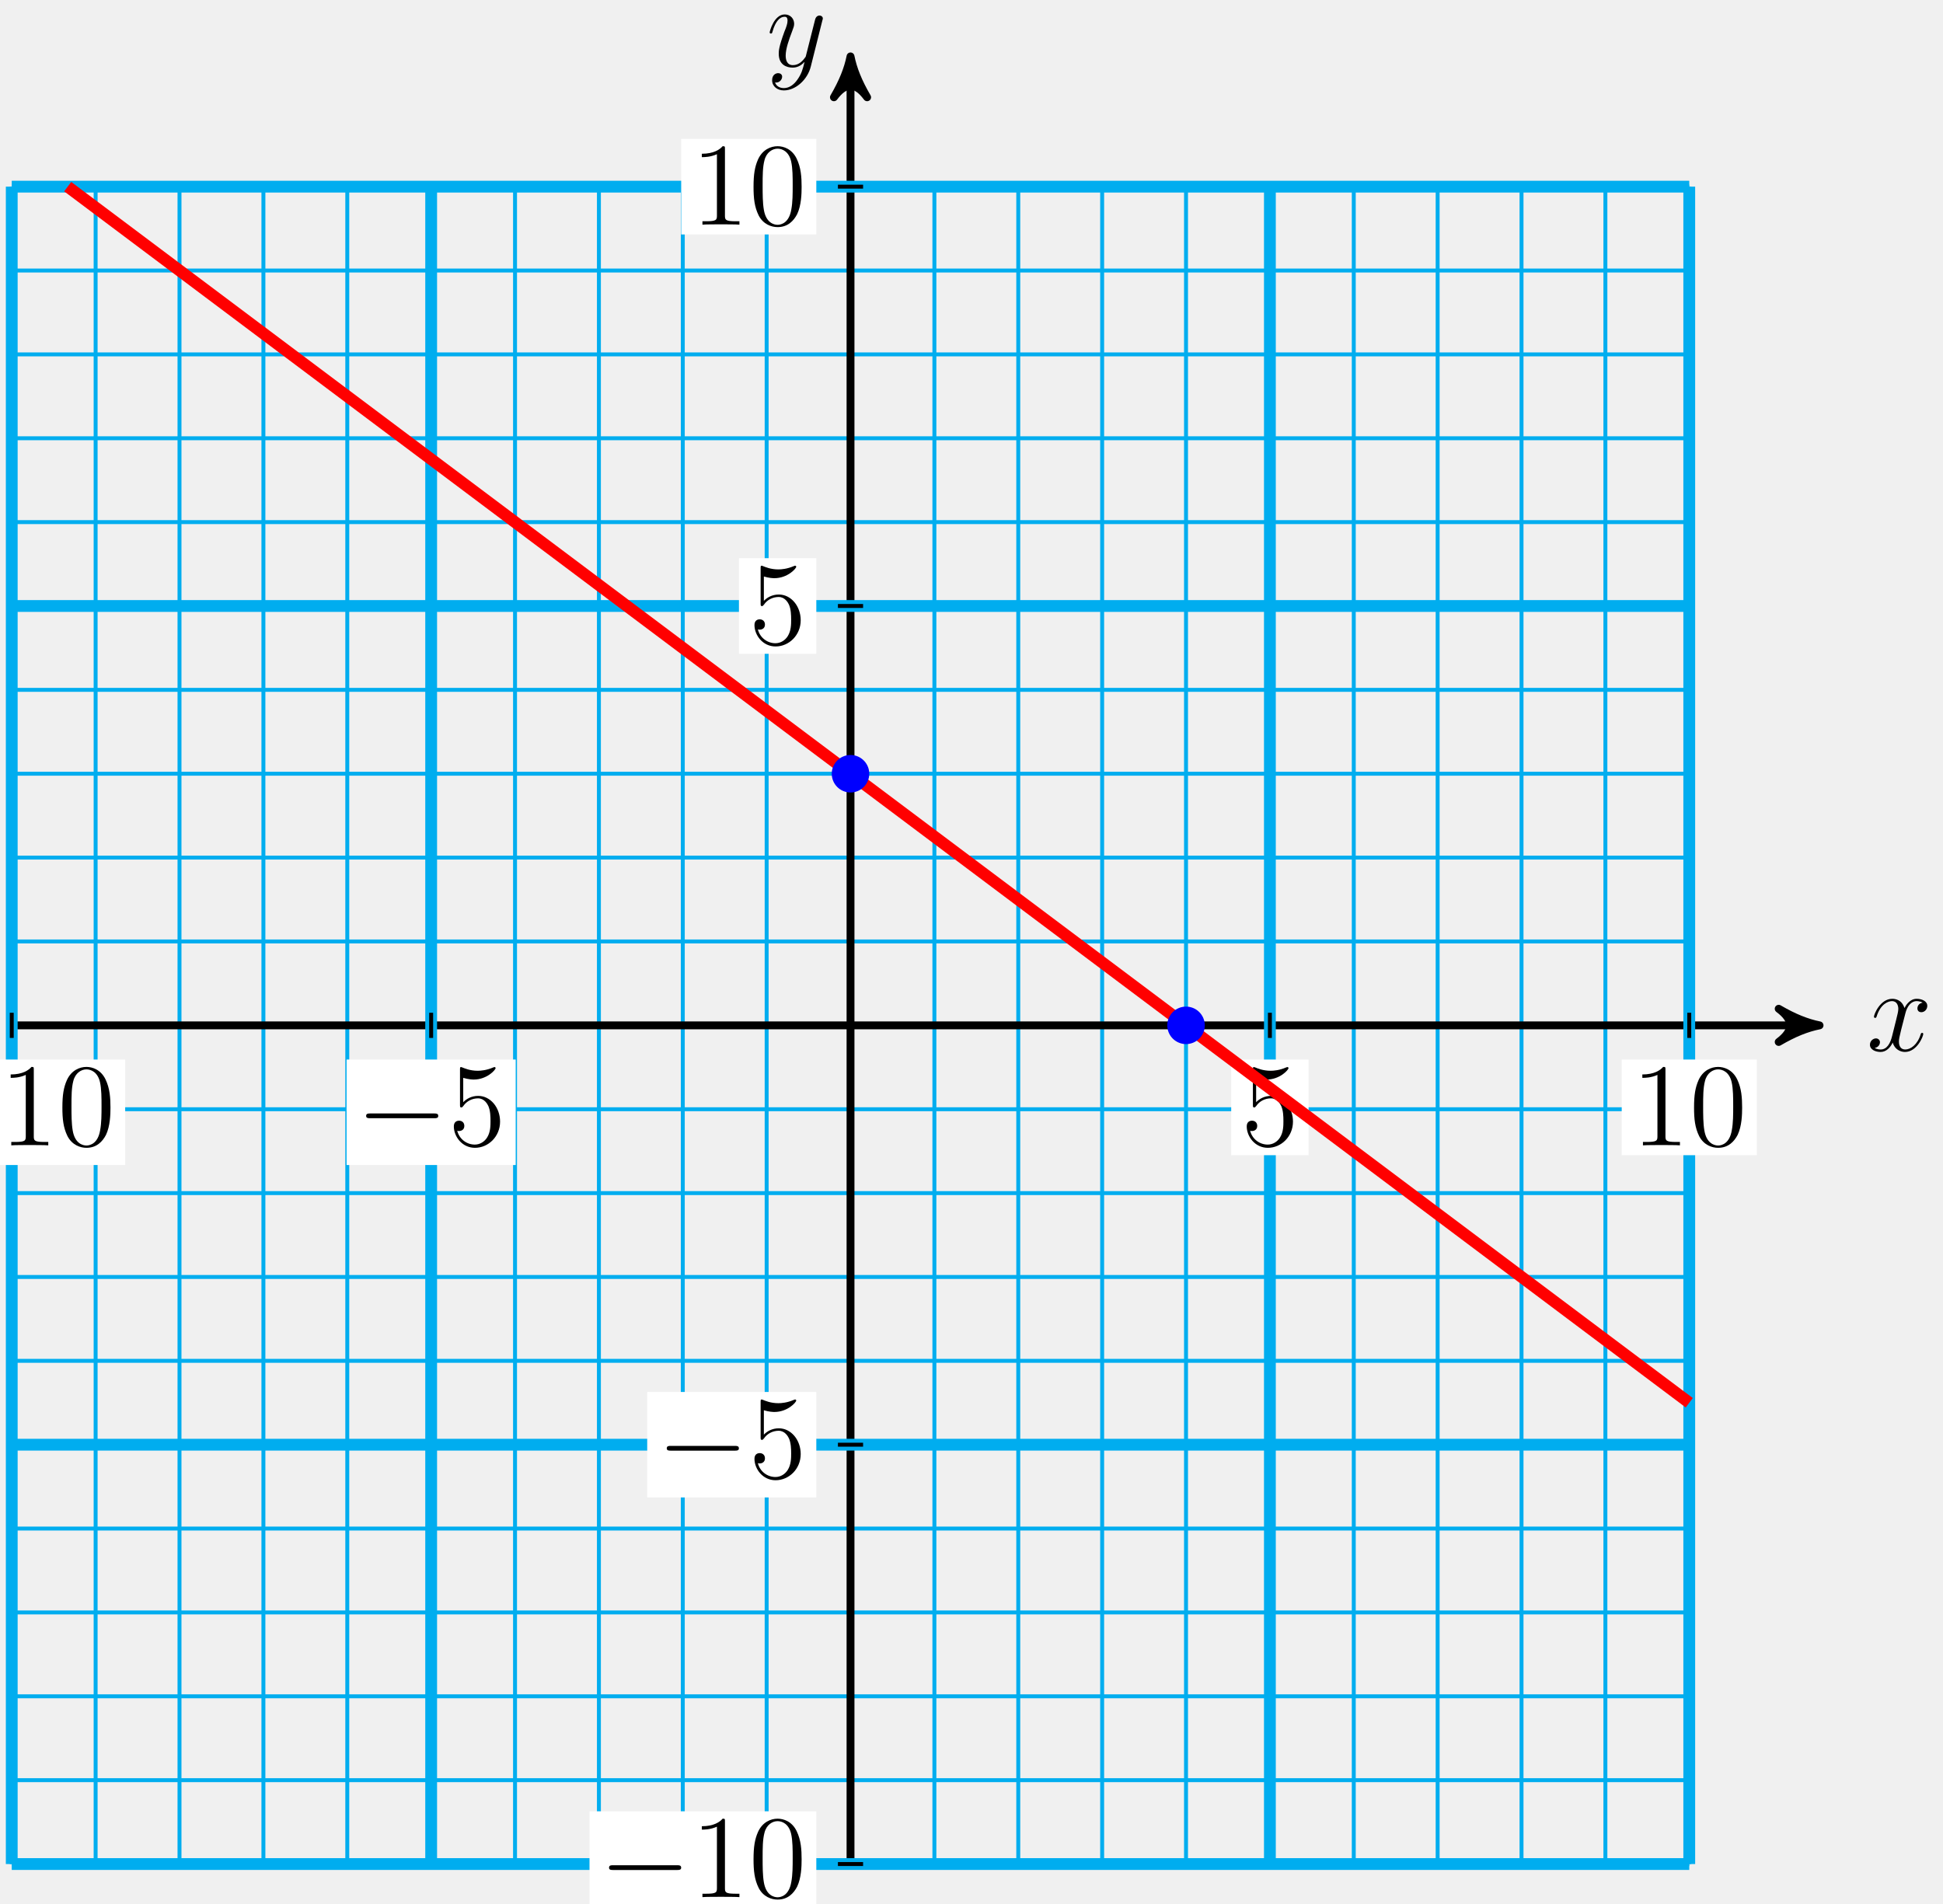
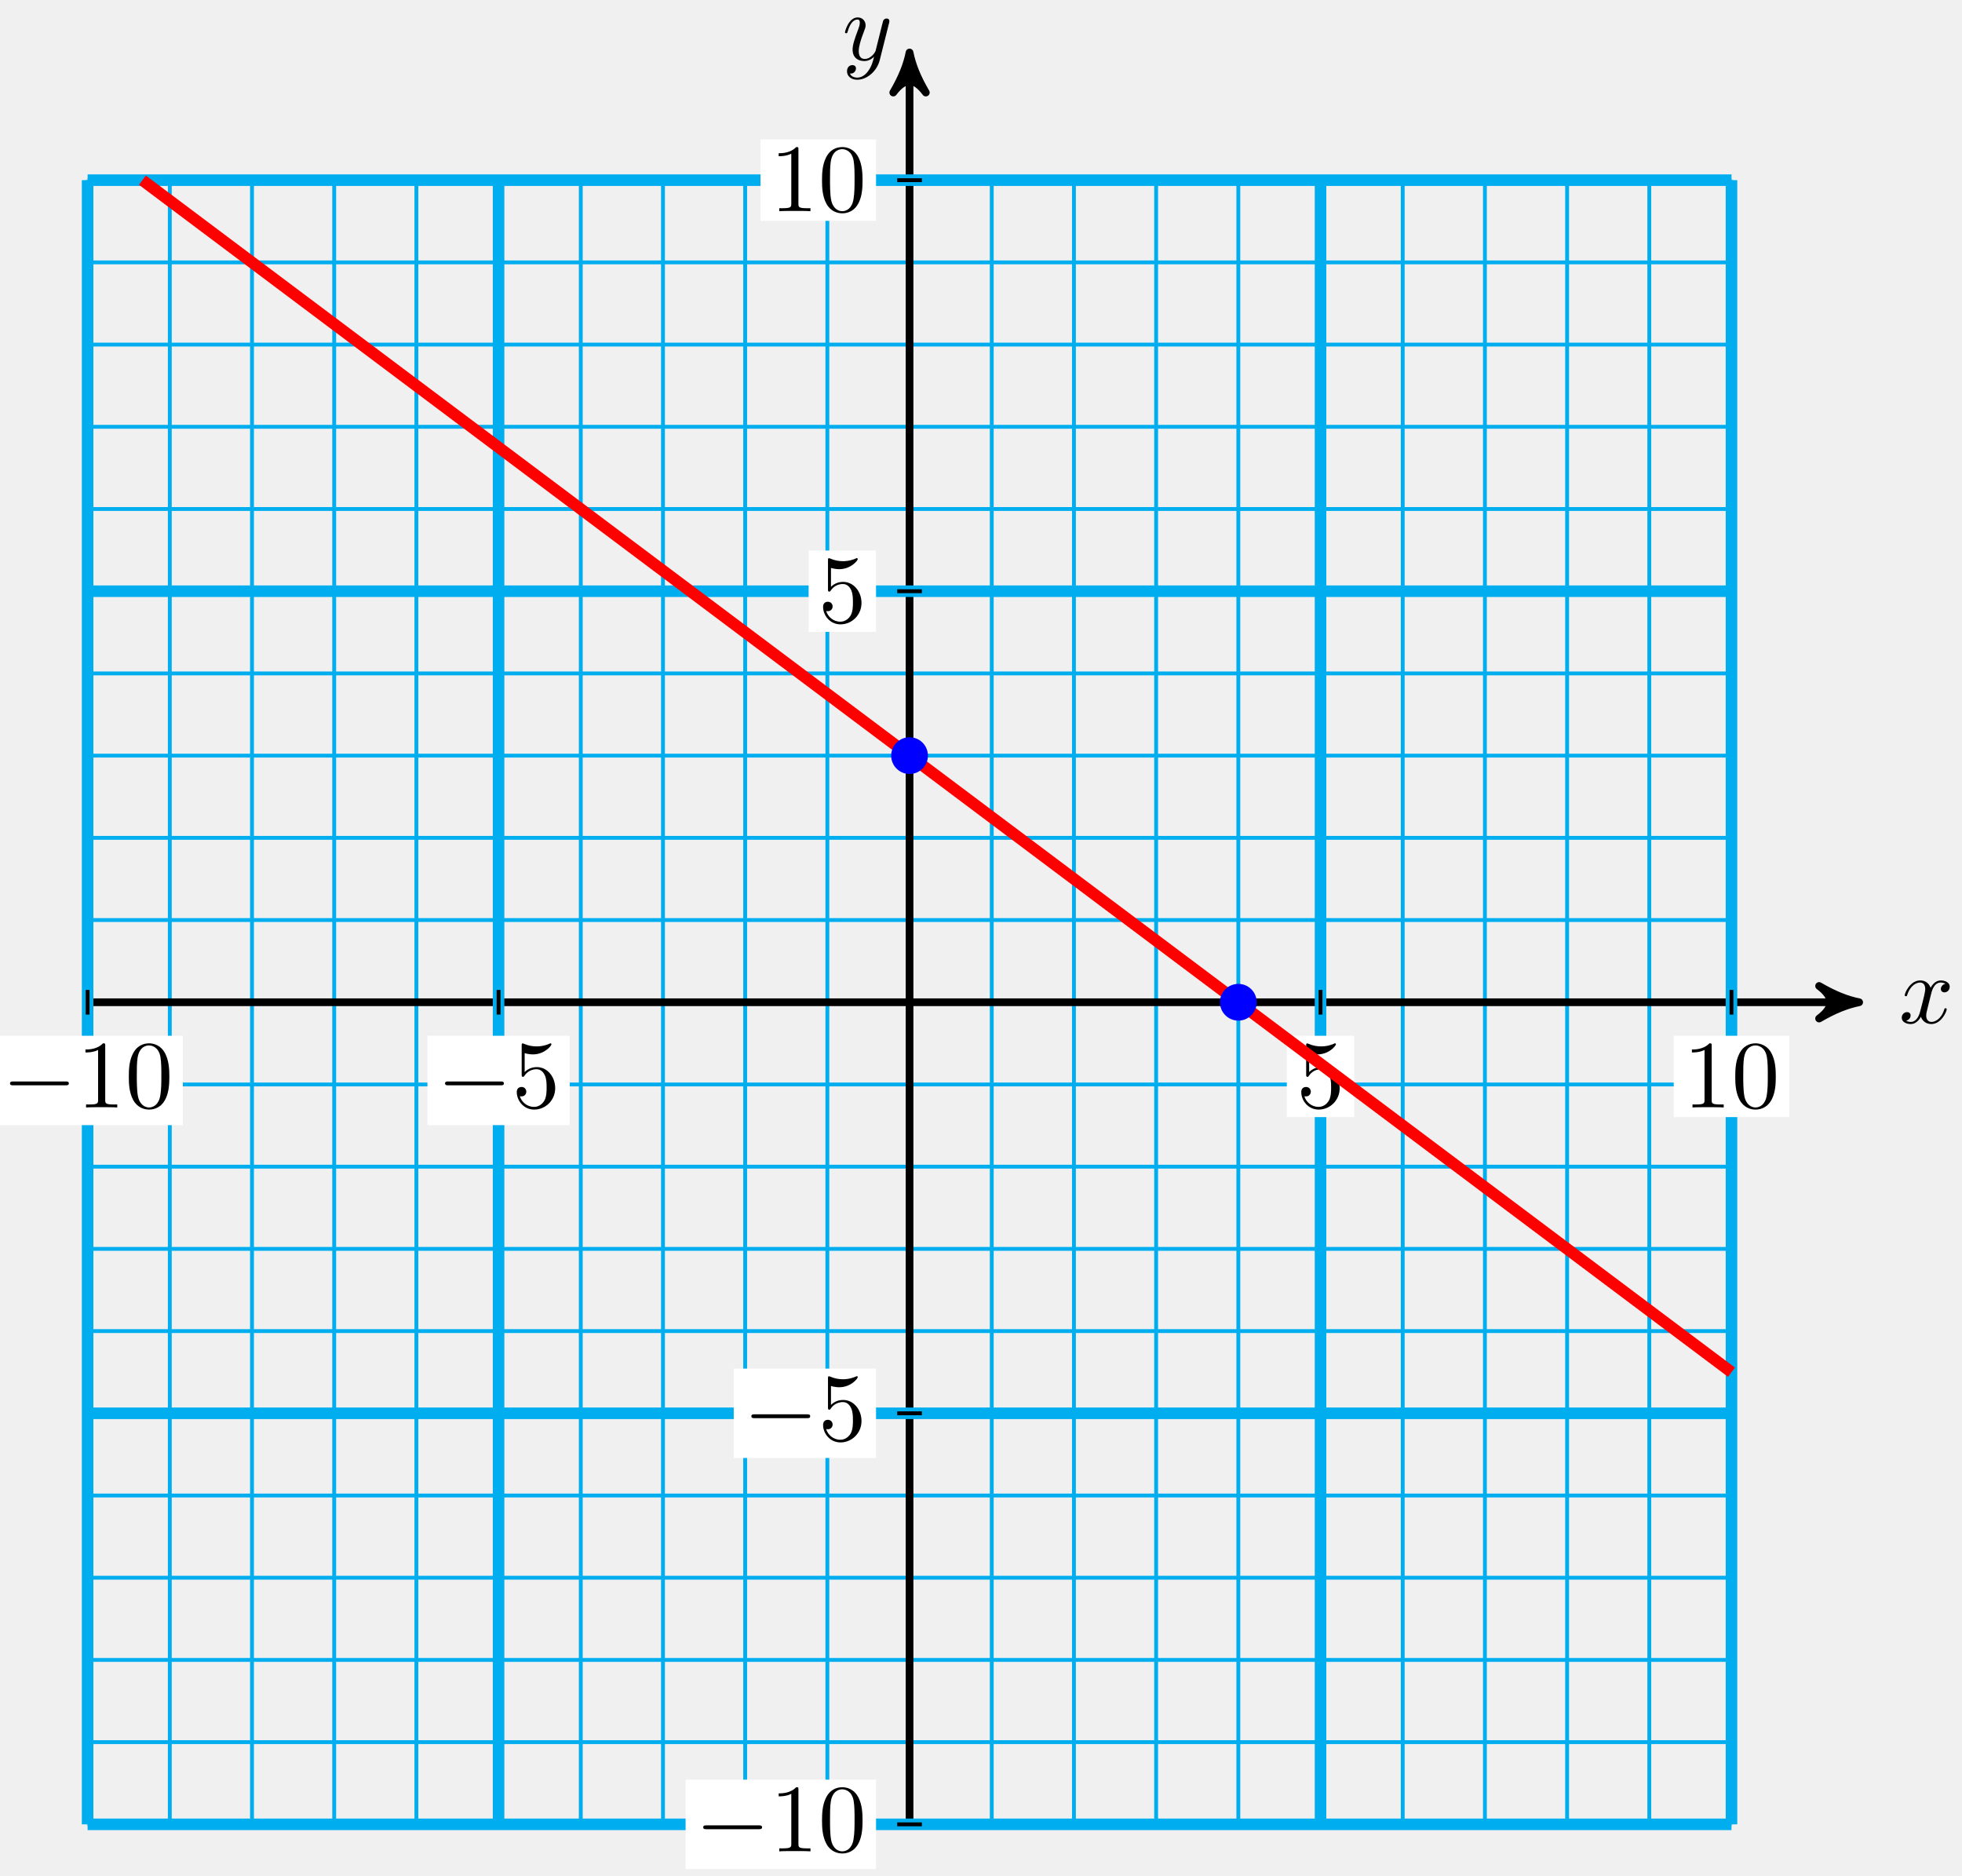
- <svg xmlns="http://www.w3.org/2000/svg" xmlns:xlink="http://www.w3.org/1999/xlink" width="197pt" height="193pt" viewBox="0 0 197 193" version="1.1">
+ <svg xmlns="http://www.w3.org/2000/svg" xmlns:xlink="http://www.w3.org/1999/xlink" version="1.1" width="203" height="194" viewBox="0 0 203 194">
  <defs>
-     <g>
-       <symbol overflow="visible" id="glyph0-0">
-         <path style="stroke:none;" d="" />
-       </symbol>
-       <symbol overflow="visible" id="glyph0-1">
-         <path style="stroke:none;" d="M 5.672 -4.875 C 5.281 -4.812 5.141 -4.516 5.141 -4.297 C 5.141 -4 5.359 -3.906 5.531 -3.906 C 5.891 -3.906 6.141 -4.219 6.141 -4.547 C 6.141 -5.047 5.562 -5.266 5.062 -5.266 C 4.344 -5.266 3.938 -4.547 3.828 -4.328 C 3.547 -5.219 2.812 -5.266 2.594 -5.266 C 1.375 -5.266 0.734 -3.703 0.734 -3.438 C 0.734 -3.391 0.781 -3.328 0.859 -3.328 C 0.953 -3.328 0.984 -3.406 1 -3.453 C 1.406 -4.781 2.219 -5.031 2.562 -5.031 C 3.094 -5.031 3.203 -4.531 3.203 -4.25 C 3.203 -3.984 3.125 -3.703 2.984 -3.125 L 2.578 -1.5 C 2.406 -0.781 2.062 -0.125 1.422 -0.125 C 1.359 -0.125 1.062 -0.125 0.812 -0.281 C 1.25 -0.359 1.344 -0.719 1.344 -0.859 C 1.344 -1.094 1.156 -1.25 0.938 -1.25 C 0.641 -1.25 0.328 -0.984 0.328 -0.609 C 0.328 -0.109 0.891 0.125 1.406 0.125 C 1.984 0.125 2.391 -0.328 2.641 -0.828 C 2.828 -0.125 3.438 0.125 3.875 0.125 C 5.094 0.125 5.734 -1.453 5.734 -1.703 C 5.734 -1.766 5.688 -1.812 5.625 -1.812 C 5.516 -1.812 5.5 -1.75 5.469 -1.656 C 5.141 -0.609 4.453 -0.125 3.906 -0.125 C 3.484 -0.125 3.266 -0.438 3.266 -0.922 C 3.266 -1.188 3.312 -1.375 3.5 -2.156 L 3.922 -3.797 C 4.094 -4.5 4.5 -5.031 5.062 -5.031 C 5.078 -5.031 5.422 -5.031 5.672 -4.875 Z M 5.672 -4.875 " />
-       </symbol>
-       <symbol overflow="visible" id="glyph0-2">
-         <path style="stroke:none;" d="M 3.141 1.344 C 2.828 1.797 2.359 2.203 1.766 2.203 C 1.625 2.203 1.047 2.172 0.875 1.625 C 0.906 1.641 0.969 1.641 0.984 1.641 C 1.344 1.641 1.594 1.328 1.594 1.047 C 1.594 0.781 1.359 0.688 1.188 0.688 C 0.984 0.688 0.578 0.828 0.578 1.406 C 0.578 2.016 1.094 2.438 1.766 2.438 C 2.969 2.438 4.172 1.344 4.5 0.016 L 5.672 -4.656 C 5.688 -4.703 5.719 -4.781 5.719 -4.859 C 5.719 -5.031 5.562 -5.156 5.391 -5.156 C 5.281 -5.156 5.031 -5.109 4.938 -4.75 L 4.047 -1.234 C 4 -1.016 4 -0.984 3.891 -0.859 C 3.656 -0.531 3.266 -0.125 2.688 -0.125 C 2.016 -0.125 1.953 -0.781 1.953 -1.094 C 1.953 -1.781 2.281 -2.703 2.609 -3.562 C 2.734 -3.906 2.812 -4.078 2.812 -4.312 C 2.812 -4.812 2.453 -5.266 1.859 -5.266 C 0.766 -5.266 0.328 -3.531 0.328 -3.438 C 0.328 -3.391 0.375 -3.328 0.453 -3.328 C 0.562 -3.328 0.578 -3.375 0.625 -3.547 C 0.906 -4.547 1.359 -5.031 1.828 -5.031 C 1.938 -5.031 2.141 -5.031 2.141 -4.641 C 2.141 -4.328 2.016 -3.984 1.828 -3.531 C 1.25 -1.953 1.25 -1.562 1.25 -1.281 C 1.25 -0.141 2.062 0.125 2.656 0.125 C 3 0.125 3.438 0.016 3.844 -0.438 L 3.859 -0.422 C 3.688 0.281 3.562 0.75 3.141 1.344 Z M 3.141 1.344 " />
-       </symbol>
-       <symbol overflow="visible" id="glyph1-0">
-         <path style="stroke:none;" d="" />
-       </symbol>
-       <symbol overflow="visible" id="glyph1-1">
-         <path style="stroke:none;" d="M 7.875 -2.75 C 8.078 -2.75 8.297 -2.75 8.297 -2.984 C 8.297 -3.234 8.078 -3.234 7.875 -3.234 L 1.406 -3.234 C 1.203 -3.234 0.984 -3.234 0.984 -2.984 C 0.984 -2.75 1.203 -2.75 1.406 -2.75 Z M 7.875 -2.75 " />
-       </symbol>
-       <symbol overflow="visible" id="glyph2-0">
-         <path style="stroke:none;" d="" />
-       </symbol>
-       <symbol overflow="visible" id="glyph2-1">
-         <path style="stroke:none;" d="M 1.531 -6.844 C 2.047 -6.688 2.469 -6.672 2.594 -6.672 C 3.938 -6.672 4.812 -7.656 4.812 -7.828 C 4.812 -7.875 4.781 -7.938 4.703 -7.938 C 4.688 -7.938 4.656 -7.938 4.547 -7.891 C 3.891 -7.609 3.312 -7.562 3 -7.562 C 2.219 -7.562 1.656 -7.812 1.422 -7.906 C 1.344 -7.938 1.312 -7.938 1.297 -7.938 C 1.203 -7.938 1.203 -7.859 1.203 -7.672 L 1.203 -4.125 C 1.203 -3.906 1.203 -3.844 1.344 -3.844 C 1.406 -3.844 1.422 -3.844 1.547 -4 C 1.875 -4.484 2.438 -4.766 3.031 -4.766 C 3.672 -4.766 3.984 -4.188 4.078 -3.984 C 4.281 -3.516 4.297 -2.922 4.297 -2.469 C 4.297 -2.016 4.297 -1.344 3.953 -0.797 C 3.688 -0.375 3.234 -0.078 2.703 -0.078 C 1.906 -0.078 1.141 -0.609 0.922 -1.484 C 0.984 -1.453 1.047 -1.453 1.109 -1.453 C 1.312 -1.453 1.641 -1.562 1.641 -1.969 C 1.641 -2.312 1.406 -2.5 1.109 -2.5 C 0.891 -2.5 0.578 -2.391 0.578 -1.922 C 0.578 -0.906 1.406 0.25 2.719 0.25 C 4.078 0.25 5.266 -0.891 5.266 -2.406 C 5.266 -3.828 4.297 -5.016 3.047 -5.016 C 2.359 -5.016 1.844 -4.703 1.531 -4.375 Z M 1.531 -6.844 " />
-       </symbol>
-       <symbol overflow="visible" id="glyph2-2">
-         <path style="stroke:none;" d="M 3.438 -7.656 C 3.438 -7.938 3.438 -7.953 3.203 -7.953 C 2.922 -7.625 2.312 -7.188 1.094 -7.188 L 1.094 -6.844 C 1.359 -6.844 1.953 -6.844 2.625 -7.141 L 2.625 -0.922 C 2.625 -0.484 2.578 -0.344 1.531 -0.344 L 1.156 -0.344 L 1.156 0 C 1.484 -0.031 2.641 -0.031 3.031 -0.031 C 3.438 -0.031 4.578 -0.031 4.906 0 L 4.906 -0.344 L 4.531 -0.344 C 3.484 -0.344 3.438 -0.484 3.438 -0.922 Z M 3.438 -7.656 " />
-       </symbol>
-       <symbol overflow="visible" id="glyph2-3">
-         <path style="stroke:none;" d="M 5.359 -3.828 C 5.359 -4.812 5.297 -5.781 4.859 -6.688 C 4.375 -7.688 3.516 -7.953 2.922 -7.953 C 2.234 -7.953 1.391 -7.609 0.938 -6.609 C 0.609 -5.859 0.484 -5.109 0.484 -3.828 C 0.484 -2.672 0.578 -1.797 1 -0.938 C 1.469 -0.031 2.297 0.25 2.922 0.25 C 3.953 0.25 4.547 -0.375 4.906 -1.062 C 5.328 -1.953 5.359 -3.125 5.359 -3.828 Z M 2.922 0.016 C 2.531 0.016 1.75 -0.203 1.531 -1.5 C 1.406 -2.219 1.406 -3.125 1.406 -3.969 C 1.406 -4.953 1.406 -5.828 1.594 -6.531 C 1.797 -7.344 2.406 -7.703 2.922 -7.703 C 3.375 -7.703 4.062 -7.438 4.297 -6.406 C 4.453 -5.719 4.453 -4.781 4.453 -3.969 C 4.453 -3.172 4.453 -2.266 4.312 -1.531 C 4.094 -0.219 3.328 0.016 2.922 0.016 Z M 2.922 0.016 " />
-       </symbol>
-     </g>
+     <path id="font_1_1" d="M.334 .302C.34 .328 .363 .42 .433 .42 .438 .42 .462 .42 .483 .407 .455 .402 .435 .377 .435 .353 .435 .337 .446 .318 .473 .318 .495 .318 .527 .336 .527 .376 .527 .428 .468 .442 .434 .442 .376 .442 .341 .389 .329 .366 .304 .432 .25 .442 .221 .442 .117 .442 .06 .313 .06 .288 .06 .278 .07 .278 .072 .278 .08 .278 .083 .28 .085 .289 .119 .395 .185 .42 .219 .42 .238 .42 .273 .411 .273 .353 .273 .322 .256 .255 .219 .115 .203 .053 .168 .011 .124 .011 .118 .011 .095 .011 .074 .024 .099 .029 .121 .05 .121 .078 .121 .105 .099 .113 .084 .113 .054 .113 .029 .087 .029 .055 .029 .009 .079-.011 .123-.011 .189-.011 .225 .059 .228 .065 .24 .028 .276-.011 .336-.011 .439-.011 .496 .118 .496 .143 .496 .153 .487 .153 .484 .153 .475 .153 .473 .149 .471 .142 .438 .035 .37 .011 .338 .011 .299 .011 .283 .043 .283 .077 .283 .099 .289 .121 .3 .165L.334 .302Z" />
+     <path id="font_1_2" d="M.486 .381C.49 .395 .49 .397 .49 .404 .49 .422 .476 .431 .461 .431 .451 .431 .435 .425 .426 .41 .424 .405 .416 .374 .412 .356 .405 .33 .398 .303 .392 .276L.347 .096C.343 .081 .3 .011 .234 .011 .183 .011 .172 .055 .172 .092 .172 .138 .189 .2 .223 .288 .239 .329 .243 .34 .243 .36 .243 .405 .211 .442 .161 .442 .066 .442 .029 .297 .029 .288 .029 .278 .039 .278 .041 .278 .051 .278 .052 .28 .057 .296 .084 .39 .124 .42 .158 .42 .166 .42 .183 .42 .183 .388 .183 .363 .173 .337 .166 .318 .126 .212 .108 .155 .108 .108 .108 .019 .171-.011 .23-.011 .269-.011 .303 .006 .331 .034 .318-.018 .306-.067 .266-.12 .24-.154 .202-.183 .156-.183 .142-.183 .097-.18 .08-.141 .096-.141 .109-.141 .123-.129 .133-.12 .143-.107 .143-.088 .143-.057 .116-.053 .106-.053 .083-.053 .05-.069 .05-.118 .05-.168 .094-.205 .156-.205 .259-.205 .362-.114 .39-.001L.486 .381Z" />
+     <path id="font_2_1" d="M.659 .23C.676 .23 .694 .23 .694 .25 .694 .27 .676 .27 .659 .27H.118C.101 .27 .083 .27 .083 .25 .083 .23 .101 .23 .118 .23H.659Z" />
+     <path id="font_3_3" d="M.449 .2C.449 .319 .367 .419 .259 .419 .211 .419 .168 .403 .132 .368V.564C.152 .558 .185 .551 .217 .551 .34 .551 .41 .642 .41 .655 .41 .661 .407 .666 .4 .666 .399 .666 .397 .666 .392 .663 .372 .654 .323 .634 .256 .634 .216 .634 .17 .641 .123 .662 .115 .665 .113 .665 .111 .665 .101 .665 .101 .657 .101 .641V.344C.101 .326 .101 .318 .115 .318 .122 .318 .124 .321 .128 .327 .139 .343 .176 .397 .257 .397 .309 .397 .334 .351 .342 .333 .358 .296 .36 .257 .36 .207 .36 .172 .36 .112 .336 .07 .312 .031 .275 .006 .229 .006 .156 .006 .099 .058 .082 .117 .085 .116 .088 .115 .099 .115 .132 .115 .149 .14 .149 .164 .149 .188 .132 .213 .099 .213 .085 .213 .05 .206 .05 .16 .05 .074 .119-.022 .231-.022 .347-.022 .449 .073 .449 .2Z" />
+     <path id="font_3_2" d="M.294 .64C.294 .664 .294 .666 .271 .666 .209 .602 .121 .602 .089 .602V.571C.109 .571 .168 .571 .22 .597V.079C.22 .043 .217 .031 .127 .031H.095V0C.13 .003 .217 .003 .257 .003 .297 .003 .384 .003 .419 0V.031H.387C.297 .031 .294 .042 .294 .079V.64Z" />
+     <path id="font_3_1" d="M.46 .32C.46 .4 .455 .48 .42 .554 .374 .65 .292 .666 .25 .666 .19 .666 .117 .64 .076 .547 .044 .478 .039 .4 .039 .32 .039 .245 .043 .155 .084 .079 .127-.002 .2-.022 .249-.022 .303-.022 .379-.001 .423 .094 .455 .163 .46 .241 .46 .32M.249-0C.21-0 .151 .025 .133 .121 .122 .181 .122 .273 .122 .332 .122 .396 .122 .462 .13 .516 .149 .635 .224 .644 .249 .644 .282 .644 .348 .626 .367 .527 .377 .471 .377 .395 .377 .332 .377 .257 .377 .189 .366 .125 .351 .03 .294-0 .249-0Z" />
  </defs>
-   <g id="surface1">
-     <path style="fill:none;stroke-width:0.399;stroke-linecap:butt;stroke-linejoin:miter;stroke:rgb(0%,67.839%,93.729%);stroke-opacity:1;stroke-miterlimit:10;" d="M -85.043 -85.041 L 85.039 -85.041 M -85.043 -76.537 L 85.039 -76.537 M -85.043 -68.033 L 85.039 -68.033 M -85.043 -59.529 L 85.039 -59.529 M -85.043 -51.025 L 85.039 -51.025 M -85.043 -42.521 L 85.039 -42.521 M -85.043 -34.017 L 85.039 -34.017 M -85.043 -25.513 L 85.039 -25.513 M -85.043 -17.01 L 85.039 -17.01 M -85.043 -8.506 L 85.039 -8.506 M -85.043 -0.002 L 85.039 -0.002 M -85.043 8.506 L 85.039 8.506 M -85.043 17.01 L 85.039 17.01 M -85.043 25.514 L 85.039 25.514 M -85.043 34.018 L 85.039 34.018 M -85.043 42.522 L 85.039 42.522 M -85.043 51.026 L 85.039 51.026 M -85.043 59.529 L 85.039 59.529 M -85.043 68.033 L 85.039 68.033 M -85.043 76.537 L 85.039 76.537 M -85.043 85.037 L 85.039 85.037 M -85.043 -85.041 L -85.043 85.041 M -76.539 -85.041 L -76.539 85.041 M -68.035 -85.041 L -68.035 85.041 M -59.527 -85.041 L -59.527 85.041 M -51.023 -85.041 L -51.023 85.041 M -42.519 -85.041 L -42.519 85.041 M -34.015 -85.041 L -34.015 85.041 M -25.511 -85.041 L -25.511 85.041 M -17.007 -85.041 L -17.007 85.041 M -8.504 -85.041 L -8.504 85.041 M 0 -85.041 L 0 85.041 M 8.504 -85.041 L 8.504 85.041 M 17.008 -85.041 L 17.008 85.041 M 25.512 -85.041 L 25.512 85.041 M 34.016 -85.041 L 34.016 85.041 M 42.52 -85.041 L 42.52 85.041 M 51.024 -85.041 L 51.024 85.041 M 59.528 -85.041 L 59.528 85.041 M 68.032 -85.041 L 68.032 85.041 M 76.536 -85.041 L 76.536 85.041 M 85.039 -85.041 L 85.039 85.041 " transform="matrix(1,0,0,-1,86.234,103.967)" />
-     <path style="fill:none;stroke-width:0.797;stroke-linecap:butt;stroke-linejoin:miter;stroke:rgb(0%,0%,0%);stroke-opacity:1;stroke-miterlimit:10;" d="M -85.043 -0.002 L 97.215 -0.002 " transform="matrix(1,0,0,-1,86.234,103.967)" />
-     <path style="fill-rule:nonzero;fill:rgb(0%,0%,0%);fill-opacity:1;stroke-width:0.797;stroke-linecap:butt;stroke-linejoin:round;stroke:rgb(0%,0%,0%);stroke-opacity:1;stroke-miterlimit:10;" d="M 1.037 -0.002 C -0.26 0.26 -1.553 0.776 -3.107 1.682 C -1.553 0.518 -1.553 -0.517 -3.107 -1.685 C -1.553 -0.775 -0.26 -0.26 1.037 -0.002 Z M 1.037 -0.002 " transform="matrix(1,0,0,-1,183.4473,103.967)" />
-     <g style="fill:rgb(0%,0%,0%);fill-opacity:1;">
-       <use xlink:href="#glyph0-1" x="189.265" y="106.541" />
-     </g>
-     <path style="fill:none;stroke-width:0.797;stroke-linecap:butt;stroke-linejoin:miter;stroke:rgb(0%,0%,0%);stroke-opacity:1;stroke-miterlimit:10;" d="M 0 -85.041 L 0 97.213 " transform="matrix(1,0,0,-1,86.234,103.967)" />
-     <path style="fill-rule:nonzero;fill:rgb(0%,0%,0%);fill-opacity:1;stroke-width:0.797;stroke-linecap:butt;stroke-linejoin:round;stroke:rgb(0%,0%,0%);stroke-opacity:1;stroke-miterlimit:10;" d="M 1.035 -0 C -0.258 0.257 -1.555 0.777 -3.11 1.683 C -1.555 0.519 -1.555 -0.52 -3.11 -1.684 C -1.555 -0.778 -0.258 -0.258 1.035 -0 Z M 1.035 -0 " transform="matrix(0,-1,-1,0,86.234,6.75367)" />
-     <g style="fill:rgb(0%,0%,0%);fill-opacity:1;">
-       <use xlink:href="#glyph0-2" x="77.707" y="6.73" />
-     </g>
-     <path style="fill:none;stroke-width:1.196;stroke-linecap:butt;stroke-linejoin:miter;stroke:rgb(0%,67.839%,93.729%);stroke-opacity:1;stroke-miterlimit:10;" d="M -42.519 -85.041 L -42.519 85.041 " transform="matrix(1,0,0,-1,86.234,103.967)" />
-     <path style="fill:none;stroke-width:1.196;stroke-linecap:butt;stroke-linejoin:miter;stroke:rgb(0%,67.839%,93.729%);stroke-opacity:1;stroke-miterlimit:10;" d="M -85.043 -42.521 L 85.039 -42.521 " transform="matrix(1,0,0,-1,86.234,103.967)" />
-     <path style="fill:none;stroke-width:0.399;stroke-linecap:butt;stroke-linejoin:miter;stroke:rgb(0%,0%,0%);stroke-opacity:1;stroke-miterlimit:10;" d="M -42.519 1.276 L -42.519 -1.275 " transform="matrix(1,0,0,-1,86.234,103.967)" />
-     <path style=" stroke:none;fill-rule:nonzero;fill:rgb(100%,100%,100%);fill-opacity:1;" d="M 35.141 118.129 L 52.285 118.129 L 52.285 107.434 L 35.141 107.434 Z M 35.141 118.129 " />
-     <g style="fill:rgb(0%,0%,0%);fill-opacity:1;">
-       <use xlink:href="#glyph1-1" x="36.138" y="116.135" />
-     </g>
-     <g style="fill:rgb(0%,0%,0%);fill-opacity:1;">
-       <use xlink:href="#glyph2-1" x="45.436" y="116.135" />
-     </g>
-     <path style="fill:none;stroke-width:0.399;stroke-linecap:butt;stroke-linejoin:miter;stroke:rgb(0%,0%,0%);stroke-opacity:1;stroke-miterlimit:10;" d="M 1.274 -42.521 L -1.277 -42.521 " transform="matrix(1,0,0,-1,86.234,103.967)" />
-     <path style=" stroke:none;fill-rule:nonzero;fill:rgb(100%,100%,100%);fill-opacity:1;" d="M 65.621 151.836 L 82.766 151.836 L 82.766 141.141 L 65.621 141.141 Z M 65.621 151.836 " />
-     <g style="fill:rgb(0%,0%,0%);fill-opacity:1;">
-       <use xlink:href="#glyph1-1" x="66.619" y="149.842" />
-     </g>
-     <g style="fill:rgb(0%,0%,0%);fill-opacity:1;">
-       <use xlink:href="#glyph2-1" x="75.917" y="149.842" />
-     </g>
-     <path style="fill:none;stroke-width:1.196;stroke-linecap:butt;stroke-linejoin:miter;stroke:rgb(0%,67.839%,93.729%);stroke-opacity:1;stroke-miterlimit:10;" d="M 42.52 -85.041 L 42.52 85.041 " transform="matrix(1,0,0,-1,86.234,103.967)" />
-     <path style="fill:none;stroke-width:1.196;stroke-linecap:butt;stroke-linejoin:miter;stroke:rgb(0%,67.839%,93.729%);stroke-opacity:1;stroke-miterlimit:10;" d="M -85.043 42.522 L 85.039 42.522 " transform="matrix(1,0,0,-1,86.234,103.967)" />
-     <path style="fill:none;stroke-width:0.399;stroke-linecap:butt;stroke-linejoin:miter;stroke:rgb(0%,0%,0%);stroke-opacity:1;stroke-miterlimit:10;" d="M 42.52 1.276 L 42.52 -1.275 " transform="matrix(1,0,0,-1,86.234,103.967)" />
-     <path style=" stroke:none;fill-rule:nonzero;fill:rgb(100%,100%,100%);fill-opacity:1;" d="M 124.832 117.133 L 132.676 117.133 L 132.676 107.434 L 124.832 107.434 Z M 124.832 117.133 " />
-     <g style="fill:rgb(0%,0%,0%);fill-opacity:1;">
-       <use xlink:href="#glyph2-1" x="125.828" y="116.135" />
-     </g>
-     <path style="fill:none;stroke-width:0.399;stroke-linecap:butt;stroke-linejoin:miter;stroke:rgb(0%,0%,0%);stroke-opacity:1;stroke-miterlimit:10;" d="M 1.274 42.522 L -1.277 42.522 " transform="matrix(1,0,0,-1,86.234,103.967)" />
-     <path style=" stroke:none;fill-rule:nonzero;fill:rgb(100%,100%,100%);fill-opacity:1;" d="M 74.922 66.293 L 82.766 66.293 L 82.766 56.598 L 74.922 56.598 Z M 74.922 66.293 " />
-     <g style="fill:rgb(0%,0%,0%);fill-opacity:1;">
-       <use xlink:href="#glyph2-1" x="75.917" y="65.299" />
-     </g>
-     <path style="fill:none;stroke-width:1.196;stroke-linecap:butt;stroke-linejoin:miter;stroke:rgb(0%,67.839%,93.729%);stroke-opacity:1;stroke-miterlimit:10;" d="M -85.043 -85.041 L -85.043 85.041 " transform="matrix(1,0,0,-1,86.234,103.967)" />
-     <path style="fill:none;stroke-width:1.196;stroke-linecap:butt;stroke-linejoin:miter;stroke:rgb(0%,67.839%,93.729%);stroke-opacity:1;stroke-miterlimit:10;" d="M -85.043 -85.041 L 85.039 -85.041 " transform="matrix(1,0,0,-1,86.234,103.967)" />
-     <path style="fill:none;stroke-width:0.399;stroke-linecap:butt;stroke-linejoin:miter;stroke:rgb(0%,0%,0%);stroke-opacity:1;stroke-miterlimit:10;" d="M -85.043 1.276 L -85.043 -1.275 " transform="matrix(1,0,0,-1,86.234,103.967)" />
-     <path style=" stroke:none;fill-rule:nonzero;fill:rgb(100%,100%,100%);fill-opacity:1;" d="M -10.305 118.129 L 12.691 118.129 L 12.691 107.434 L -10.305 107.434 Z M -10.305 118.129 " />
-     <g style="fill:rgb(0%,0%,0%);fill-opacity:1;">
-       <use xlink:href="#glyph2-2" x="-0.012" y="116.135" />
-       <use xlink:href="#glyph2-3" x="5.841" y="116.135" />
-     </g>
-     <path style="fill:none;stroke-width:0.399;stroke-linecap:butt;stroke-linejoin:miter;stroke:rgb(0%,0%,0%);stroke-opacity:1;stroke-miterlimit:10;" d="M 1.274 -85.041 L -1.277 -85.041 " transform="matrix(1,0,0,-1,86.234,103.967)" />
-     <path style=" stroke:none;fill-rule:nonzero;fill:rgb(100%,100%,100%);fill-opacity:1;" d="M 59.77 194.355 L 82.766 194.355 L 82.766 183.66 L 59.77 183.66 Z M 59.77 194.355 " />
-     <g style="fill:rgb(0%,0%,0%);fill-opacity:1;">
-       <use xlink:href="#glyph1-1" x="60.766" y="192.362" />
-     </g>
-     <g style="fill:rgb(0%,0%,0%);fill-opacity:1;">
-       <use xlink:href="#glyph2-2" x="70.064" y="192.362" />
-       <use xlink:href="#glyph2-3" x="75.917" y="192.362" />
-     </g>
-     <path style="fill:none;stroke-width:1.196;stroke-linecap:butt;stroke-linejoin:miter;stroke:rgb(0%,67.839%,93.729%);stroke-opacity:1;stroke-miterlimit:10;" d="M 85.039 -85.041 L 85.039 85.041 " transform="matrix(1,0,0,-1,86.234,103.967)" />
-     <path style="fill:none;stroke-width:1.196;stroke-linecap:butt;stroke-linejoin:miter;stroke:rgb(0%,67.839%,93.729%);stroke-opacity:1;stroke-miterlimit:10;" d="M -85.043 85.041 L 85.039 85.041 " transform="matrix(1,0,0,-1,86.234,103.967)" />
-     <path style="fill:none;stroke-width:0.399;stroke-linecap:butt;stroke-linejoin:miter;stroke:rgb(0%,0%,0%);stroke-opacity:1;stroke-miterlimit:10;" d="M 85.039 1.276 L 85.039 -1.275 " transform="matrix(1,0,0,-1,86.234,103.967)" />
-     <path style=" stroke:none;fill-rule:nonzero;fill:rgb(100%,100%,100%);fill-opacity:1;" d="M 164.426 117.133 L 178.125 117.133 L 178.125 107.434 L 164.426 107.434 Z M 164.426 117.133 " />
-     <g style="fill:rgb(0%,0%,0%);fill-opacity:1;">
-       <use xlink:href="#glyph2-2" x="165.422" y="116.135" />
-       <use xlink:href="#glyph2-3" x="171.275" y="116.135" />
-     </g>
-     <path style="fill:none;stroke-width:0.399;stroke-linecap:butt;stroke-linejoin:miter;stroke:rgb(0%,0%,0%);stroke-opacity:1;stroke-miterlimit:10;" d="M 1.274 85.041 L -1.277 85.041 " transform="matrix(1,0,0,-1,86.234,103.967)" />
-     <path style=" stroke:none;fill-rule:nonzero;fill:rgb(100%,100%,100%);fill-opacity:1;" d="M 69.066 23.773 L 82.766 23.773 L 82.766 14.078 L 69.066 14.078 Z M 69.066 23.773 " />
-     <g style="fill:rgb(0%,0%,0%);fill-opacity:1;">
-       <use xlink:href="#glyph2-2" x="70.064" y="22.778" />
-       <use xlink:href="#glyph2-3" x="75.917" y="22.778" />
-     </g>
-     <path style="fill:none;stroke-width:1.196;stroke-linecap:butt;stroke-linejoin:miter;stroke:rgb(100%,0%,0%);stroke-opacity:1;stroke-miterlimit:10;" d="M 85.039 -38.267 L -79.371 85.041 " transform="matrix(1,0,0,-1,86.234,103.967)" />
-     <path style="fill-rule:nonzero;fill:rgb(0%,0%,100%);fill-opacity:1;stroke-width:0.399;stroke-linecap:butt;stroke-linejoin:miter;stroke:rgb(0%,0%,100%);stroke-opacity:1;stroke-miterlimit:10;" d="M 1.7 25.514 C 1.7 26.451 0.938 27.213 0 27.213 C -0.941 27.213 -1.703 26.451 -1.703 25.514 C -1.703 24.572 -0.941 23.811 0 23.811 C 0.938 23.811 1.7 24.572 1.7 25.514 Z M 1.7 25.514 " transform="matrix(1,0,0,-1,86.234,103.967)" />
-     <path style="fill-rule:nonzero;fill:rgb(0%,0%,100%);fill-opacity:1;stroke-width:0.399;stroke-linecap:butt;stroke-linejoin:miter;stroke:rgb(0%,0%,100%);stroke-opacity:1;stroke-miterlimit:10;" d="M 35.719 -0.002 C 35.719 0.94 34.957 1.701 34.016 1.701 C 33.078 1.701 32.317 0.94 32.317 -0.002 C 32.317 -0.939 33.078 -1.701 34.016 -1.701 C 34.957 -1.701 35.719 -0.939 35.719 -0.002 Z M 35.719 -0.002 " transform="matrix(1,0,0,-1,86.234,103.967)" />
-   </g>
+   <path transform="matrix(1.00002,0,0,-1.00002,94.10764,103.6808)" stroke-width=".399" stroke-linecap="butt" stroke-miterlimit="10" stroke-linejoin="miter" fill="none" stroke="#00aeef" d="M-85.041-85.041H85.041M-85.041-76.537H85.041M-85.041-68.033H85.041M-85.041-59.529H85.041M-85.041-51.025H85.041M-85.041-42.521H85.041M-85.041-34.017H85.041M-85.041-25.512H85.041M-85.041-17.008H85.041M-85.041-8.504H85.041M-85.041 0H85.041M-85.041 8.504H85.041M-85.041 17.008H85.041M-85.041 25.512H85.041M-85.041 34.017H85.041M-85.041 42.521H85.041M-85.041 51.025H85.041M-85.041 59.529H85.041M-85.041 68.033H85.041M-85.041 76.537H85.041M-85.041 85.038H85.041M-85.041-85.041V85.041M-76.537-85.041V85.041M-68.033-85.041V85.041M-59.529-85.041V85.041M-51.025-85.041V85.041M-42.521-85.041V85.041M-34.017-85.041V85.041M-25.512-85.041V85.041M-17.008-85.041V85.041M-8.504-85.041V85.041M0-85.041V85.041M8.504-85.041V85.041M17.008-85.041V85.041M25.512-85.041V85.041M34.017-85.041V85.041M42.521-85.041V85.041M51.025-85.041V85.041M59.529-85.041V85.041M68.033-85.041V85.041M76.537-85.041V85.041M85.038-85.041V85.041M85.041 85.041" />
+   <path transform="matrix(1.00002,0,0,-1.00002,94.10764,103.6808)" stroke-width=".797" stroke-linecap="butt" stroke-miterlimit="10" stroke-linejoin="miter" fill="none" stroke="#000000" d="M-85.041 0H97.213" />
+   <path transform="matrix(1.00002,0,0,-1.00002,191.3229,103.6808)" d="M1.036 0C-.259 .259-1.554 .777-3.108 1.684-1.554 .518-1.554-.518-3.108-1.684-1.554-.777-.259-.259 1.036 0Z" />
+   <path transform="matrix(1.00002,0,0,-1.00002,191.3229,103.6808)" stroke-width=".797" stroke-linecap="butt" stroke-linejoin="round" fill="none" stroke="#000000" d="M1.036 0C-.259 .259-1.554 .777-3.108 1.684-1.554 .518-1.554-.518-3.108-1.684-1.554-.777-.259-.259 1.036 0Z" />
+   <use data-text="x" xlink:href="#font_1_1" transform="matrix(9.962799,0,0,-9.962799,196.4767,105.8259)" />
+   <path transform="matrix(1.00002,0,0,-1.00002,94.10764,103.6808)" stroke-width=".797" stroke-linecap="butt" stroke-miterlimit="10" stroke-linejoin="miter" fill="none" stroke="#000000" d="M0-85.041V97.213" />
+   <path transform="matrix(0,-1.00002,-1.00002,-0,94.10764,6.465538)" d="M1.036 0C-.259 .259-1.554 .777-3.108 1.684-1.554 .518-1.554-.518-3.108-1.684-1.554-.777-.259-.259 1.036 0Z" />
+   <path transform="matrix(0,-1.00002,-1.00002,-0,94.10764,6.465538)" stroke-width=".797" stroke-linecap="butt" stroke-linejoin="round" fill="none" stroke="#000000" d="M1.036 0C-.259 .259-1.554 .777-3.108 1.684-1.554 .518-1.554-.518-3.108-1.684-1.554-.777-.259-.259 1.036 0Z" />
+   <use data-text="y" xlink:href="#font_1_2" transform="matrix(9.962799,0,0,-9.962799,87.1385,6.206864)" />
+   <path transform="matrix(1.00002,0,0,-1.00002,94.10764,103.6808)" stroke-width="1.196" stroke-linecap="butt" stroke-miterlimit="10" stroke-linejoin="miter" fill="none" stroke="#00aeef" d="M-42.521-85.041V85.041" />
+   <path transform="matrix(1.00002,0,0,-1.00002,94.10764,103.6808)" stroke-width="1.196" stroke-linecap="butt" stroke-miterlimit="10" stroke-linejoin="miter" fill="none" stroke="#00aeef" d="M-85.041-42.521H85.041" />
+   <path transform="matrix(1.00002,0,0,-1.00002,94.10764,103.6808)" stroke-width=".399" stroke-linecap="butt" stroke-miterlimit="10" stroke-linejoin="miter" fill="none" stroke="#000000" d="M-42.521 1.276V-1.276" />
+   <path transform="matrix(1.00002,0,0,-1.00002,94.10764,103.6808)" d="M-49.882-12.711H-35.159V-3.467H-49.882Z" fill="#ffffff" />
+   <use data-text="−" xlink:href="#font_2_1" transform="matrix(9.962799,0,0,-9.962799,45.22066,114.565)" />
+   <use data-text="5" xlink:href="#font_3_3" transform="matrix(9.962799,0,0,-9.962799,52.9698,114.565)" />
+   <path transform="matrix(1.00002,0,0,-1.00002,94.10764,103.6808)" stroke-width=".399" stroke-linecap="butt" stroke-miterlimit="10" stroke-linejoin="miter" fill="none" stroke="#000000" d="M1.276-42.521H-1.276" />
+   <path transform="matrix(1.00002,0,0,-1.00002,94.10764,103.6808)" d="M-18.19-47.142H-3.467V-37.899H-18.19Z" fill="#ffffff" />
+   <use data-text="−" xlink:href="#font_2_1" transform="matrix(9.962799,0,0,-9.962799,76.91329,148.9977)" />
+   <use data-text="5" xlink:href="#font_3_3" transform="matrix(9.962799,0,0,-9.962799,84.66244,148.9977)" />
+   <path transform="matrix(1.00002,0,0,-1.00002,94.10764,103.6808)" stroke-width="1.196" stroke-linecap="butt" stroke-miterlimit="10" stroke-linejoin="miter" fill="none" stroke="#00aeef" d="M42.521-85.041V85.041" />
+   <path transform="matrix(1.00002,0,0,-1.00002,94.10764,103.6808)" stroke-width="1.196" stroke-linecap="butt" stroke-miterlimit="10" stroke-linejoin="miter" fill="none" stroke="#00aeef" d="M-85.041 42.521H85.041" />
+   <path transform="matrix(1.00002,0,0,-1.00002,94.10764,103.6808)" stroke-width=".399" stroke-linecap="butt" stroke-miterlimit="10" stroke-linejoin="miter" fill="none" stroke="#000000" d="M42.521 1.276V-1.276" />
+   <path transform="matrix(1.00002,0,0,-1.00002,94.10764,103.6808)" d="M39.034-11.88H46.008V-3.467H39.034Z" fill="#ffffff" />
+   <use data-text="5" xlink:href="#font_3_3" transform="matrix(9.962799,0,0,-9.962799,134.1384,114.565)" />
+   <path transform="matrix(1.00002,0,0,-1.00002,94.10764,103.6808)" stroke-width=".399" stroke-linecap="butt" stroke-miterlimit="10" stroke-linejoin="miter" fill="none" stroke="#000000" d="M1.276 42.521H-1.276" />
+   <path transform="matrix(1.00002,0,0,-1.00002,94.10764,103.6808)" d="M-10.441 38.314H-3.467V46.727H-10.441Z" fill="#ffffff" />
+   <use data-text="5" xlink:href="#font_3_3" transform="matrix(9.962799,0,0,-9.962799,84.66245,64.37003)" />
+   <path transform="matrix(1.00002,0,0,-1.00002,94.10764,103.6808)" stroke-width="1.196" stroke-linecap="butt" stroke-miterlimit="10" stroke-linejoin="miter" fill="none" stroke="#00aeef" d="M-85.041-85.041V85.041" />
+   <path transform="matrix(1.00002,0,0,-1.00002,94.10764,103.6808)" stroke-width="1.196" stroke-linecap="butt" stroke-miterlimit="10" stroke-linejoin="miter" fill="none" stroke="#00aeef" d="M-85.041-85.041H85.041" />
+   <path transform="matrix(1.00002,0,0,-1.00002,94.10764,103.6808)" stroke-width=".399" stroke-linecap="butt" stroke-miterlimit="10" stroke-linejoin="miter" fill="none" stroke="#000000" d="M-85.041 1.276V-1.276" />
+   <path transform="matrix(1.00002,0,0,-1.00002,94.10764,103.6808)" d="M-94.893-12.711H-75.189V-3.467H-94.893Z" fill="#ffffff" />
+   <use data-text="−" xlink:href="#font_2_1" transform="matrix(9.962799,0,0,-9.962799,.2087555,114.565)" />
+   <use data-text="1" xlink:href="#font_3_2" transform="matrix(9.962799,0,0,-9.962799,7.957901,114.565)" />
+   <use data-text="0" xlink:href="#font_3_1" transform="matrix(9.962799,0,0,-9.962799,12.93928,114.565)" />
+   <path transform="matrix(1.00002,0,0,-1.00002,94.10764,103.6808)" stroke-width=".399" stroke-linecap="butt" stroke-miterlimit="10" stroke-linejoin="miter" fill="none" stroke="#000000" d="M1.276-85.041H-1.276" />
+   <path transform="matrix(1.00002,0,0,-1.00002,94.10764,103.6808)" d="M-23.172-89.663H-3.467V-80.42H-23.172Z" fill="#ffffff" />
+   <use data-text="−" xlink:href="#font_2_1" transform="matrix(9.962799,0,0,-9.962799,71.93219,191.5186)" />
+   <use data-text="1" xlink:href="#font_3_2" transform="matrix(9.962799,0,0,-9.962799,79.68134,191.5186)" />
+   <use data-text="0" xlink:href="#font_3_1" transform="matrix(9.962799,0,0,-9.962799,84.66272,191.5186)" />
+   <path transform="matrix(1.00002,0,0,-1.00002,94.10764,103.6808)" stroke-width="1.196" stroke-linecap="butt" stroke-miterlimit="10" stroke-linejoin="miter" fill="none" stroke="#00aeef" d="M85.041-85.041V85.041" />
+   <path transform="matrix(1.00002,0,0,-1.00002,94.10764,103.6808)" stroke-width="1.196" stroke-linecap="butt" stroke-miterlimit="10" stroke-linejoin="miter" fill="none" stroke="#00aeef" d="M-85.041 85.041H85.041" />
+   <path transform="matrix(1.00002,0,0,-1.00002,94.10764,103.6808)" stroke-width=".399" stroke-linecap="butt" stroke-miterlimit="10" stroke-linejoin="miter" fill="none" stroke="#000000" d="M85.041 1.276V-1.276" />
+   <path transform="matrix(1.00002,0,0,-1.00002,94.10764,103.6808)" d="M79.064-11.88H91.019V-3.467H79.064Z" fill="#ffffff" />
+   <use data-text="1" xlink:href="#font_3_2" transform="matrix(9.962799,0,0,-9.962799,174.1692,114.565)" />
+   <use data-text="0" xlink:href="#font_3_1" transform="matrix(9.962799,0,0,-9.962799,179.1506,114.565)" />
+   <path transform="matrix(1.00002,0,0,-1.00002,94.10764,103.6808)" stroke-width=".399" stroke-linecap="butt" stroke-miterlimit="10" stroke-linejoin="miter" fill="none" stroke="#000000" d="M1.276 85.041H-1.276" />
+   <path transform="matrix(1.00002,0,0,-1.00002,94.10764,103.6808)" d="M-15.423 80.835H-3.467V89.248H-15.423Z" fill="#ffffff" />
+   <use data-text="1" xlink:href="#font_3_2" transform="matrix(9.962799,0,0,-9.962799,79.68034,21.84818)" />
+   <use data-text="0" xlink:href="#font_3_1" transform="matrix(9.962799,0,0,-9.962799,84.66173,21.84818)" />
+   <path transform="matrix(1.00002,0,0,-1.00002,94.10764,103.6808)" stroke-width="1.196" stroke-linecap="butt" stroke-miterlimit="10" stroke-linejoin="miter" fill="none" stroke="#ff0000" d="M85.041-38.269-79.372 85.041" />
+   <path transform="matrix(1.00002,0,0,-1.00002,94.10764,103.6808)" d="M1.701 25.512C1.701 26.452 .939 27.213 0 27.213-.939 27.213-1.701 26.452-1.701 25.512-1.701 24.573-.939 23.812 0 23.812 .939 23.812 1.701 24.573 1.701 25.512ZM0 25.512" fill="#0000ff" />
+   <path transform="matrix(1.00002,0,0,-1.00002,94.10764,103.6808)" stroke-width=".399" stroke-linecap="butt" stroke-miterlimit="10" stroke-linejoin="miter" fill="none" stroke="#0000ff" d="M1.701 25.512C1.701 26.452 .939 27.213 0 27.213-.939 27.213-1.701 26.452-1.701 25.512-1.701 24.573-.939 23.812 0 23.812 .939 23.812 1.701 24.573 1.701 25.512ZM0 25.512" />
+   <path transform="matrix(1.00002,0,0,-1.00002,94.10764,103.6808)" d="M35.717 0C35.717 .939 34.956 1.701 34.017 1.701 33.077 1.701 32.316 .939 32.316 0 32.316-.939 33.077-1.701 34.017-1.701 34.956-1.701 35.717-.939 35.717 0ZM34.017 0" fill="#0000ff" />
+   <path transform="matrix(1.00002,0,0,-1.00002,94.10764,103.6808)" stroke-width=".399" stroke-linecap="butt" stroke-miterlimit="10" stroke-linejoin="miter" fill="none" stroke="#0000ff" d="M35.717 0C35.717 .939 34.956 1.701 34.017 1.701 33.077 1.701 32.316 .939 32.316 0 32.316-.939 33.077-1.701 34.017-1.701 34.956-1.701 35.717-.939 35.717 0ZM34.017 0" />
</svg>
